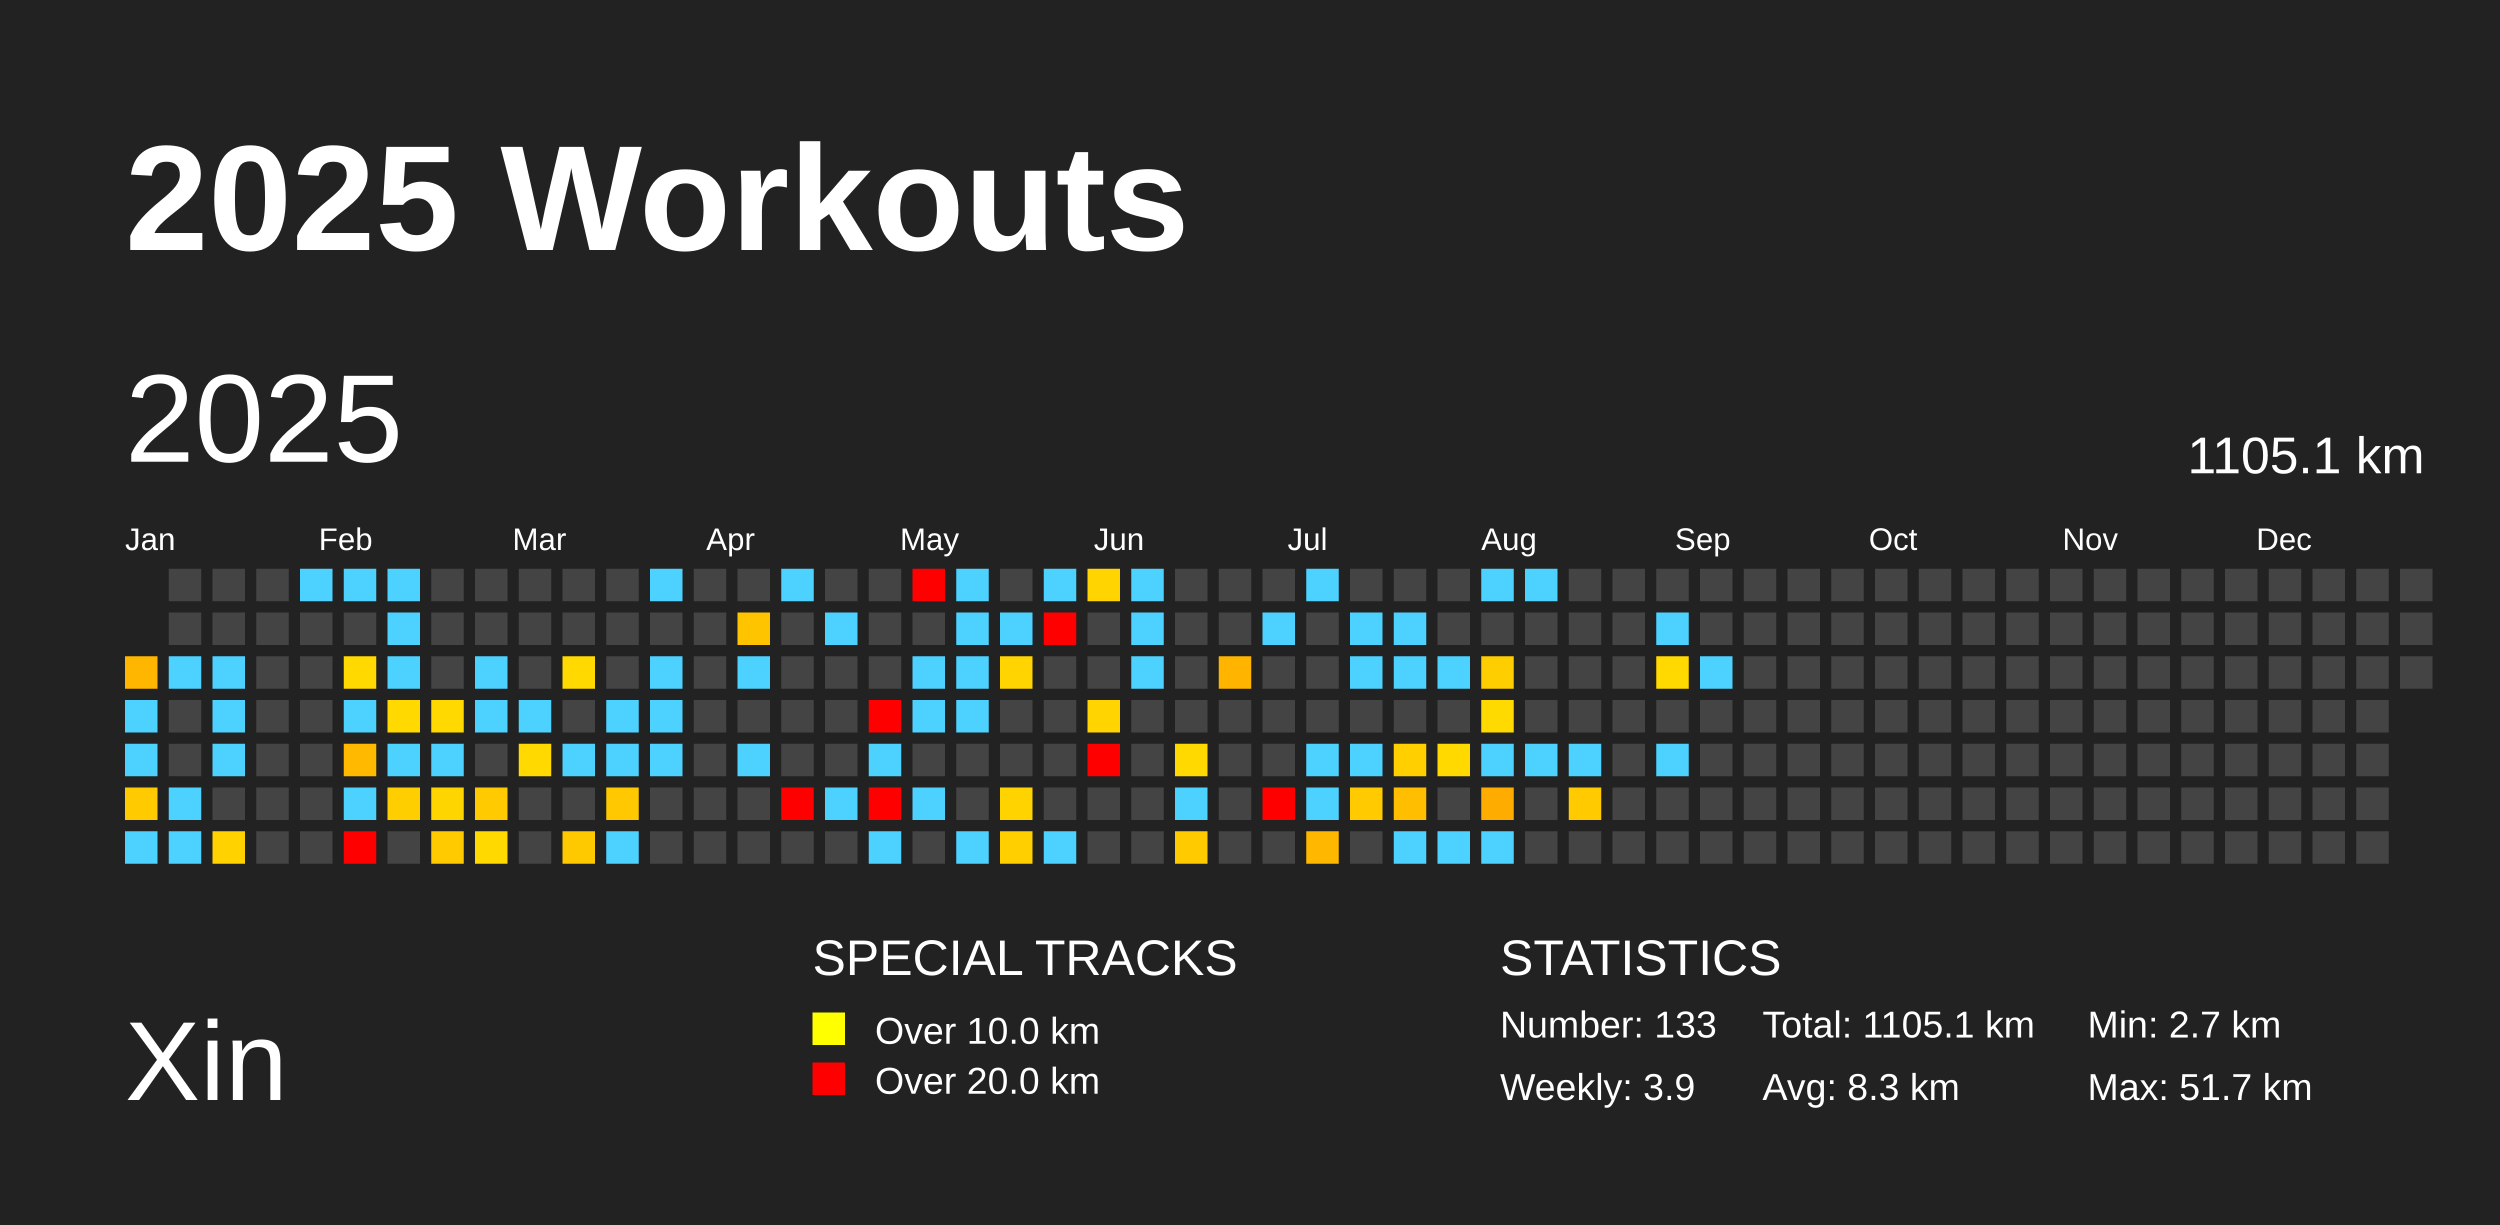
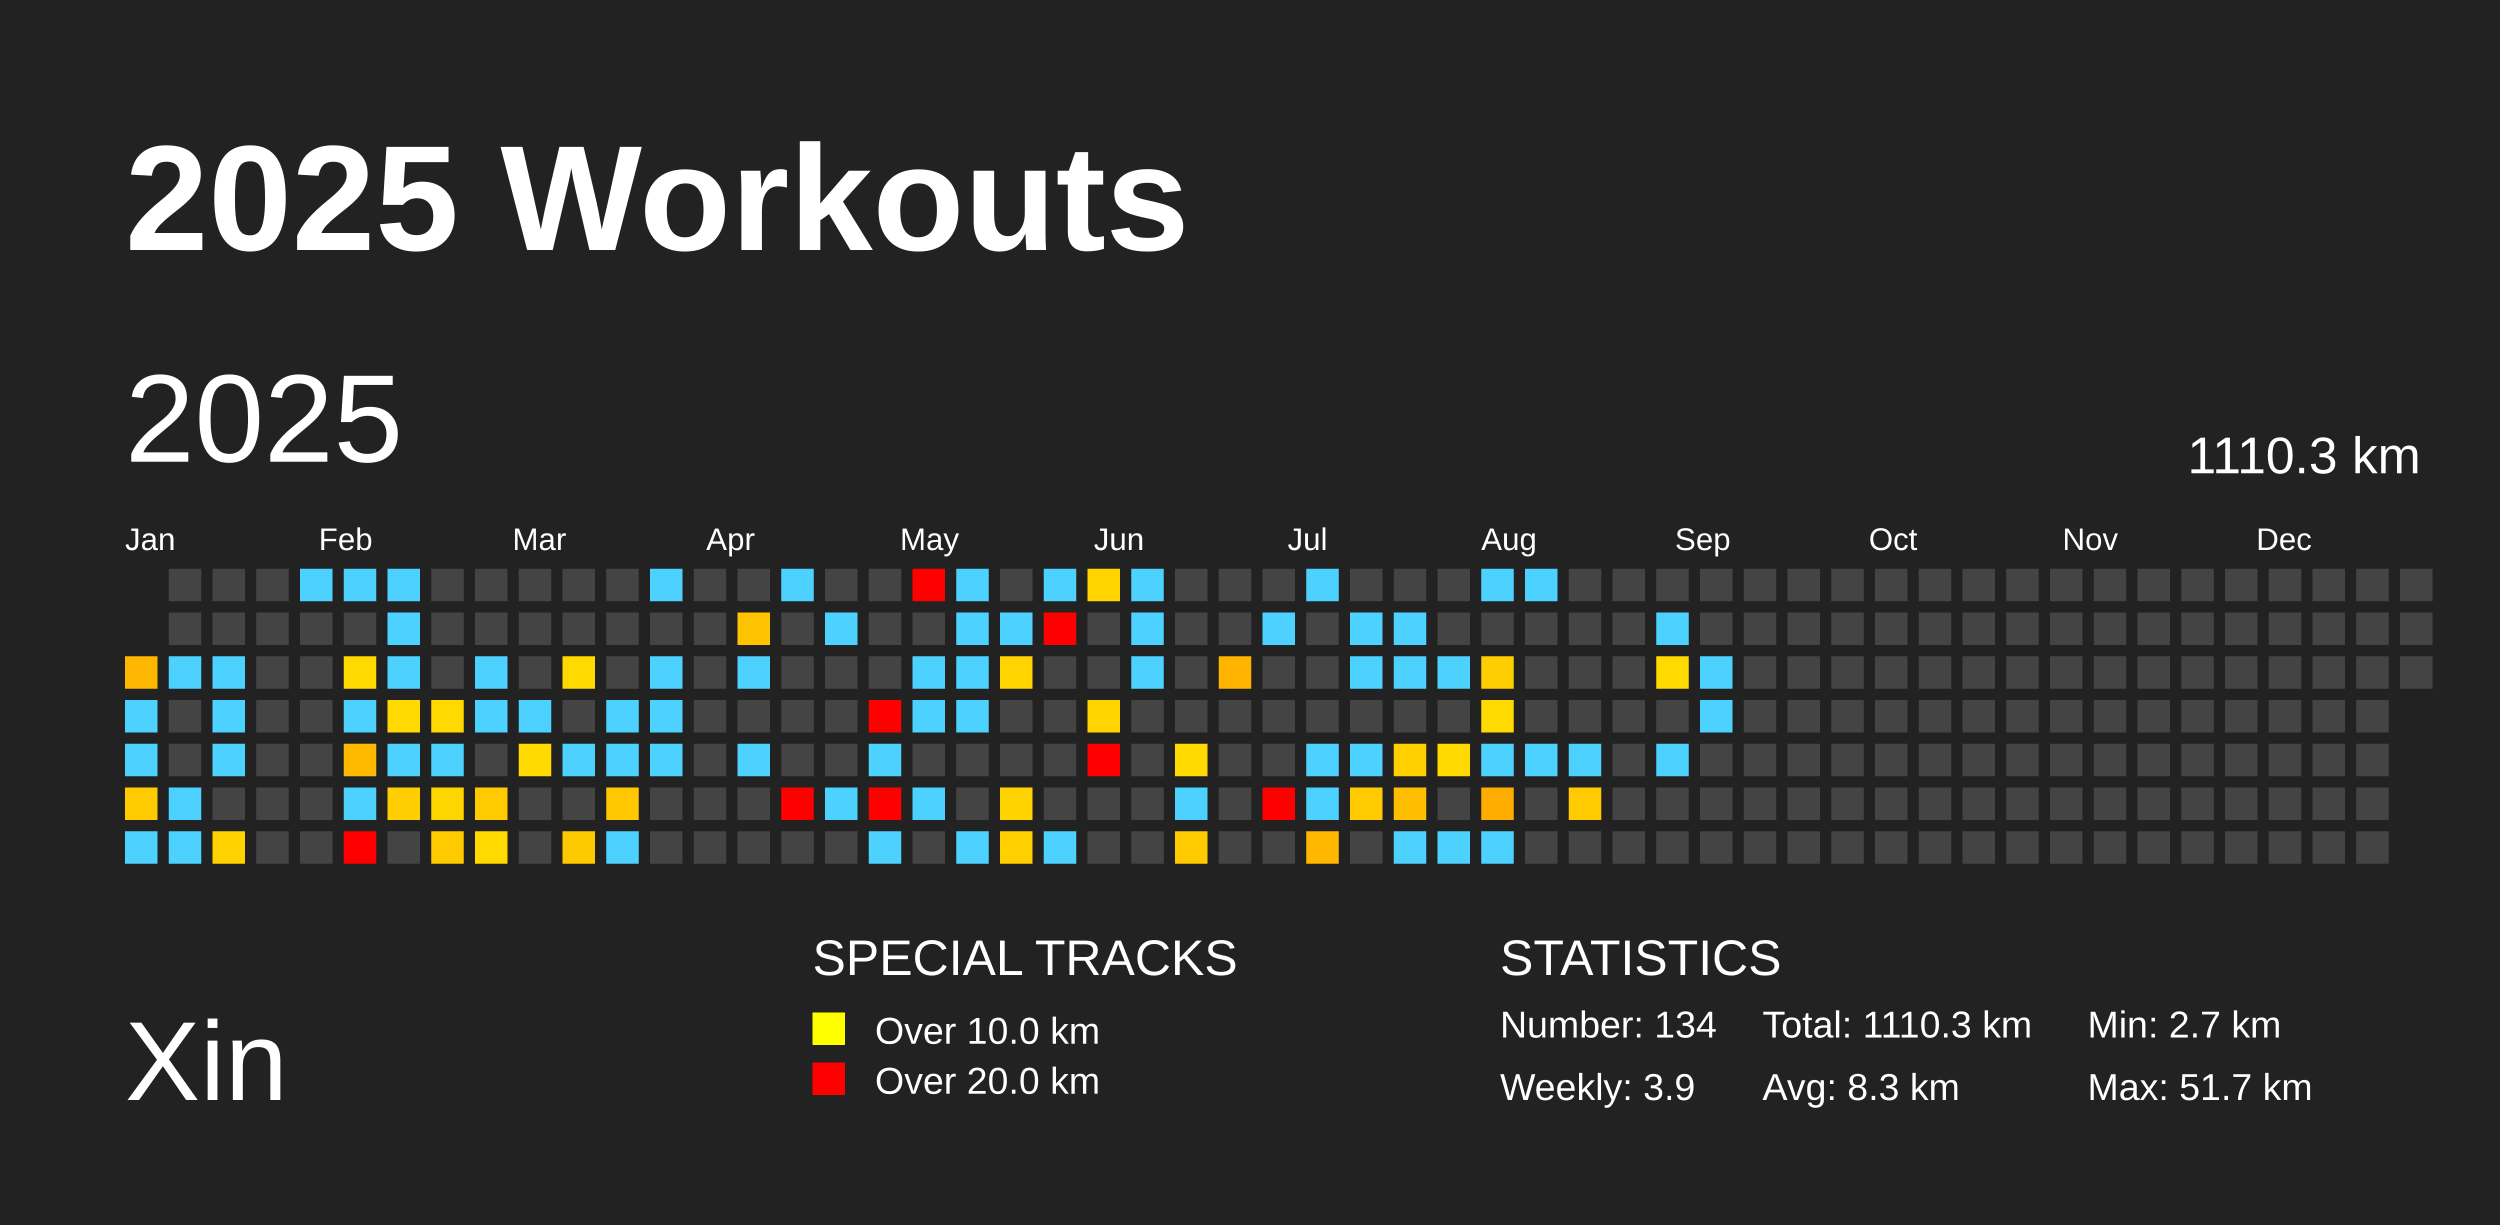
<svg xmlns="http://www.w3.org/2000/svg" baseProfile="full" height="98mm" version="1.1" viewBox="0,0,200,98" width="200mm">
  <defs />
  <rect fill="#222222" height="98" width="200" x="0" y="0" />
  <text fill="#FFFFFF" style="font-size:12px; font-family:Arial; font-weight:bold;" x="10" y="20">2025 Workouts</text>
  <text fill="#FFFFFF" style="font-size:9px; font-family:Arial" x="10" y="88">Xin</text>
  <text fill="#FFFFFF" style="font-size:4px; font-family:Arial" x="65" y="78">SPECIAL TRACKS</text>
  <rect fill="yellow" height="2.6" width="2.6" x="65" y="81" />
  <text fill="#FFFFFF" style="font-size:3px; font-family:Arial" x="70" y="83.5">Over 10.0 km</text>
  <rect fill="red" height="2.6" width="2.6" x="65" y="85" />
  <text fill="#FFFFFF" style="font-size:3px; font-family:Arial" x="70" y="87.5">Over 20.0 km</text>
  <text fill="#FFFFFF" style="font-size:4px; font-family:Arial" x="120" y="78">STATISTICS</text>
-   <text fill="#FFFFFF" style="font-size:3px; font-family:Arial" x="120" y="83">Number: 133</text>
+   <text fill="#FFFFFF" style="font-size:3px; font-family:Arial" x="120" y="83">Number: 134</text>
  <text fill="#FFFFFF" style="font-size:3px; font-family:Arial" x="120" y="88">Weekly: 3.9</text>
-   <text fill="#FFFFFF" style="font-size:3px; font-family:Arial" x="141" y="83">Total: 1105.1 km</text>
+   <text fill="#FFFFFF" style="font-size:3px; font-family:Arial" x="141" y="83">Total: 1110.3 km</text>
  <text fill="#FFFFFF" style="font-size:3px; font-family:Arial" x="141" y="88">Avg: 8.3 km</text>
  <text fill="#FFFFFF" style="font-size:3px; font-family:Arial" x="167" y="83">Min: 2.7 km</text>
  <text fill="#FFFFFF" style="font-size:3px; font-family:Arial" x="167" y="88">Max: 51.7 km</text>
  <text dominant-baseline="hanging" fill="#FFFFFF" style="font-size:10.0px; font-family:Arial;" x="10" y="30">2025</text>
-   <text dominant-baseline="hanging" fill="#FFFFFF" style="font-size:4.125px; font-family:Arial;" x="175" y="35">1105.1 km</text>
+   <text dominant-baseline="hanging" fill="#FFFFFF" style="font-size:4.125px; font-family:Arial;" x="175" y="35">1110.3 km</text>
  <text fill="#FFFFFF" style="font-size:2.5px; font-family:Arial" x="10.0" y="44">Jan</text>
  <text fill="#FFFFFF" style="font-size:2.5px; font-family:Arial" x="25.5" y="44">Feb</text>
  <text fill="#FFFFFF" style="font-size:2.5px; font-family:Arial" x="41.0" y="44">Mar</text>
  <text fill="#FFFFFF" style="font-size:2.5px; font-family:Arial" x="56.5" y="44">Apr</text>
  <text fill="#FFFFFF" style="font-size:2.5px; font-family:Arial" x="72.0" y="44">May</text>
  <text fill="#FFFFFF" style="font-size:2.5px; font-family:Arial" x="87.5" y="44">Jun</text>
  <text fill="#FFFFFF" style="font-size:2.5px; font-family:Arial" x="103.0" y="44">Jul</text>
  <text fill="#FFFFFF" style="font-size:2.5px; font-family:Arial" x="118.5" y="44">Aug</text>
  <text fill="#FFFFFF" style="font-size:2.5px; font-family:Arial" x="134.0" y="44">Sep</text>
  <text fill="#FFFFFF" style="font-size:2.5px; font-family:Arial" x="149.5" y="44">Oct</text>
  <text fill="#FFFFFF" style="font-size:2.5px; font-family:Arial" x="165.0" y="44">Nov</text>
  <text fill="#FFFFFF" style="font-size:2.5px; font-family:Arial" x="180.5" y="44">Dec</text>
  <rect fill="#ffb600" height="2.6" width="2.6" x="10.0" y="52.5" />
  <rect fill="#4dd2ff" height="2.6" width="2.6" x="10.0" y="56.0" />
  <rect fill="#4dd2ff" height="2.6" width="2.6" x="10.0" y="59.5" />
  <rect fill="#ffca00" height="2.6" width="2.6" x="10.0" y="63.0" />
  <rect fill="#4dd2ff" height="2.6" width="2.6" x="10.0" y="66.5" />
  <rect fill="#444444" height="2.6" width="2.6" x="13.5" y="45.5" />
  <rect fill="#444444" height="2.6" width="2.6" x="13.5" y="49.0" />
  <rect fill="#4dd2ff" height="2.6" width="2.6" x="13.5" y="52.5" />
  <rect fill="#444444" height="2.6" width="2.6" x="13.5" y="56.0" />
  <rect fill="#444444" height="2.6" width="2.6" x="13.5" y="59.5" />
  <rect fill="#4dd2ff" height="2.6" width="2.6" x="13.5" y="63.0" />
  <rect fill="#4dd2ff" height="2.6" width="2.6" x="13.5" y="66.5" />
  <rect fill="#444444" height="2.6" width="2.6" x="17.0" y="45.5" />
  <rect fill="#444444" height="2.6" width="2.6" x="17.0" y="49.0" />
  <rect fill="#4dd2ff" height="2.6" width="2.6" x="17.0" y="52.5" />
  <rect fill="#4dd2ff" height="2.6" width="2.6" x="17.0" y="56.0" />
  <rect fill="#4dd2ff" height="2.6" width="2.6" x="17.0" y="59.5" />
  <rect fill="#444444" height="2.6" width="2.6" x="17.0" y="63.0" />
  <rect fill="#ffd200" height="2.6" width="2.6" x="17.0" y="66.5" />
  <rect fill="#444444" height="2.6" width="2.6" x="20.5" y="45.5" />
  <rect fill="#444444" height="2.6" width="2.6" x="20.5" y="49.0" />
  <rect fill="#444444" height="2.6" width="2.6" x="20.5" y="52.5" />
  <rect fill="#444444" height="2.6" width="2.6" x="20.5" y="56.0" />
  <rect fill="#444444" height="2.6" width="2.6" x="20.5" y="59.5" />
  <rect fill="#444444" height="2.6" width="2.6" x="20.5" y="63.0" />
  <rect fill="#444444" height="2.6" width="2.6" x="20.5" y="66.5" />
  <rect fill="#4dd2ff" height="2.6" width="2.6" x="24.0" y="45.5" />
  <rect fill="#444444" height="2.6" width="2.6" x="24.0" y="49.0" />
  <rect fill="#444444" height="2.6" width="2.6" x="24.0" y="52.5" />
  <rect fill="#444444" height="2.6" width="2.6" x="24.0" y="56.0" />
  <rect fill="#444444" height="2.6" width="2.6" x="24.0" y="59.5" />
  <rect fill="#444444" height="2.6" width="2.6" x="24.0" y="63.0" />
  <rect fill="#444444" height="2.6" width="2.6" x="24.0" y="66.5" />
  <rect fill="#4dd2ff" height="2.6" width="2.6" x="27.5" y="45.5" />
  <rect fill="#444444" height="2.6" width="2.6" x="27.5" y="49.0" />
  <rect fill="#ffd900" height="2.6" width="2.6" x="27.5" y="52.5" />
  <rect fill="#4dd2ff" height="2.6" width="2.6" x="27.5" y="56.0" />
  <rect fill="#ffba00" height="2.6" width="2.6" x="27.5" y="59.5" />
  <rect fill="#4dd2ff" height="2.6" width="2.6" x="27.5" y="63.0" />
  <rect fill="red" height="2.6" width="2.6" x="27.5" y="66.5" />
  <rect fill="#4dd2ff" height="2.6" width="2.6" x="31.0" y="45.5" />
  <rect fill="#4dd2ff" height="2.6" width="2.6" x="31.0" y="49.0" />
  <rect fill="#4dd2ff" height="2.6" width="2.6" x="31.0" y="52.5" />
  <rect fill="#ffd900" height="2.6" width="2.6" x="31.0" y="56.0" />
  <rect fill="#4dd2ff" height="2.6" width="2.6" x="31.0" y="59.5" />
  <rect fill="#ffce00" height="2.6" width="2.6" x="31.0" y="63.0" />
  <rect fill="#444444" height="2.6" width="2.6" x="31.0" y="66.5" />
  <rect fill="#444444" height="2.6" width="2.6" x="34.5" y="45.5" />
  <rect fill="#444444" height="2.6" width="2.6" x="34.5" y="49.0" />
  <rect fill="#444444" height="2.6" width="2.6" x="34.5" y="52.5" />
  <rect fill="#ffd900" height="2.6" width="2.6" x="34.5" y="56.0" />
  <rect fill="#4dd2ff" height="2.6" width="2.6" x="34.5" y="59.5" />
  <rect fill="#ffd500" height="2.6" width="2.6" x="34.5" y="63.0" />
  <rect fill="#ffca00" height="2.6" width="2.6" x="34.5" y="66.5" />
  <rect fill="#444444" height="2.6" width="2.6" x="38.0" y="45.5" />
  <rect fill="#444444" height="2.6" width="2.6" x="38.0" y="49.0" />
  <rect fill="#4dd2ff" height="2.6" width="2.6" x="38.0" y="52.5" />
  <rect fill="#4dd2ff" height="2.6" width="2.6" x="38.0" y="56.0" />
  <rect fill="#444444" height="2.6" width="2.6" x="38.0" y="59.5" />
  <rect fill="#ffca00" height="2.6" width="2.6" x="38.0" y="63.0" />
  <rect fill="#ffd900" height="2.6" width="2.6" x="38.0" y="66.5" />
  <rect fill="#444444" height="2.6" width="2.6" x="41.5" y="45.5" />
  <rect fill="#444444" height="2.6" width="2.6" x="41.5" y="49.0" />
  <rect fill="#444444" height="2.6" width="2.6" x="41.5" y="52.5" />
  <rect fill="#4dd2ff" height="2.6" width="2.6" x="41.5" y="56.0" />
  <rect fill="#ffd900" height="2.6" width="2.6" x="41.5" y="59.5" />
  <rect fill="#444444" height="2.6" width="2.6" x="41.5" y="63.0" />
  <rect fill="#444444" height="2.6" width="2.6" x="41.5" y="66.5" />
  <rect fill="#444444" height="2.6" width="2.6" x="45.0" y="45.5" />
  <rect fill="#444444" height="2.6" width="2.6" x="45.0" y="49.0" />
  <rect fill="#ffd900" height="2.6" width="2.6" x="45.0" y="52.5" />
  <rect fill="#444444" height="2.6" width="2.6" x="45.0" y="56.0" />
  <rect fill="#4dd2ff" height="2.6" width="2.6" x="45.0" y="59.5" />
  <rect fill="#444444" height="2.6" width="2.6" x="45.0" y="63.0" />
  <rect fill="#ffc900" height="2.6" width="2.6" x="45.0" y="66.5" />
  <rect fill="#444444" height="2.6" width="2.6" x="48.5" y="45.5" />
  <rect fill="#444444" height="2.6" width="2.6" x="48.5" y="49.0" />
  <rect fill="#444444" height="2.6" width="2.6" x="48.5" y="52.5" />
  <rect fill="#4dd2ff" height="2.6" width="2.6" x="48.5" y="56.0" />
  <rect fill="#4dd2ff" height="2.6" width="2.6" x="48.5" y="59.5" />
  <rect fill="#ffc800" height="2.6" width="2.6" x="48.5" y="63.0" />
  <rect fill="#4dd2ff" height="2.6" width="2.6" x="48.5" y="66.5" />
  <rect fill="#4dd2ff" height="2.6" width="2.6" x="52.0" y="45.5" />
  <rect fill="#444444" height="2.6" width="2.6" x="52.0" y="49.0" />
  <rect fill="#4dd2ff" height="2.6" width="2.6" x="52.0" y="52.5" />
  <rect fill="#4dd2ff" height="2.6" width="2.6" x="52.0" y="56.0" />
  <rect fill="#4dd2ff" height="2.6" width="2.6" x="52.0" y="59.5" />
  <rect fill="#444444" height="2.6" width="2.6" x="52.0" y="63.0" />
  <rect fill="#444444" height="2.6" width="2.6" x="52.0" y="66.5" />
  <rect fill="#444444" height="2.6" width="2.6" x="55.5" y="45.5" />
  <rect fill="#444444" height="2.6" width="2.6" x="55.5" y="49.0" />
  <rect fill="#444444" height="2.6" width="2.6" x="55.5" y="52.5" />
  <rect fill="#444444" height="2.6" width="2.6" x="55.5" y="56.0" />
  <rect fill="#444444" height="2.6" width="2.6" x="55.5" y="59.5" />
  <rect fill="#444444" height="2.6" width="2.6" x="55.5" y="63.0" />
  <rect fill="#444444" height="2.6" width="2.6" x="55.5" y="66.5" />
  <rect fill="#444444" height="2.6" width="2.6" x="59.0" y="45.5" />
  <rect fill="#ffc400" height="2.6" width="2.6" x="59.0" y="49.0" />
  <rect fill="#4dd2ff" height="2.6" width="2.6" x="59.0" y="52.5" />
  <rect fill="#444444" height="2.6" width="2.6" x="59.0" y="56.0" />
  <rect fill="#4dd2ff" height="2.6" width="2.6" x="59.0" y="59.5" />
  <rect fill="#444444" height="2.6" width="2.6" x="59.0" y="63.0" />
  <rect fill="#444444" height="2.6" width="2.6" x="59.0" y="66.5" />
  <rect fill="#4dd2ff" height="2.6" width="2.6" x="62.5" y="45.5" />
  <rect fill="#444444" height="2.6" width="2.6" x="62.5" y="49.0" />
  <rect fill="#444444" height="2.6" width="2.6" x="62.5" y="52.5" />
  <rect fill="#444444" height="2.6" width="2.6" x="62.5" y="56.0" />
  <rect fill="#444444" height="2.6" width="2.6" x="62.5" y="59.5" />
  <rect fill="red" height="2.6" width="2.6" x="62.5" y="63.0" />
  <rect fill="#444444" height="2.6" width="2.6" x="62.5" y="66.5" />
  <rect fill="#444444" height="2.6" width="2.6" x="66.0" y="45.5" />
  <rect fill="#4dd2ff" height="2.6" width="2.6" x="66.0" y="49.0" />
  <rect fill="#444444" height="2.6" width="2.6" x="66.0" y="52.5" />
  <rect fill="#444444" height="2.6" width="2.6" x="66.0" y="56.0" />
  <rect fill="#444444" height="2.6" width="2.6" x="66.0" y="59.5" />
  <rect fill="#4dd2ff" height="2.6" width="2.6" x="66.0" y="63.0" />
  <rect fill="#444444" height="2.6" width="2.6" x="66.0" y="66.5" />
  <rect fill="#444444" height="2.6" width="2.6" x="69.5" y="45.5" />
  <rect fill="#444444" height="2.6" width="2.6" x="69.5" y="49.0" />
  <rect fill="#444444" height="2.6" width="2.6" x="69.5" y="52.5" />
  <rect fill="red" height="2.6" width="2.6" x="69.5" y="56.0" />
  <rect fill="#4dd2ff" height="2.6" width="2.6" x="69.5" y="59.5" />
  <rect fill="red" height="2.6" width="2.6" x="69.5" y="63.0" />
  <rect fill="#4dd2ff" height="2.6" width="2.6" x="69.5" y="66.5" />
  <rect fill="red" height="2.6" width="2.6" x="73.0" y="45.5" />
  <rect fill="#444444" height="2.6" width="2.6" x="73.0" y="49.0" />
  <rect fill="#4dd2ff" height="2.6" width="2.6" x="73.0" y="52.5" />
  <rect fill="#4dd2ff" height="2.6" width="2.6" x="73.0" y="56.0" />
  <rect fill="#444444" height="2.6" width="2.6" x="73.0" y="59.5" />
  <rect fill="#4dd2ff" height="2.6" width="2.6" x="73.0" y="63.0" />
  <rect fill="#444444" height="2.6" width="2.6" x="73.0" y="66.5" />
  <rect fill="#4dd2ff" height="2.6" width="2.6" x="76.5" y="45.5" />
  <rect fill="#4dd2ff" height="2.6" width="2.6" x="76.5" y="49.0" />
  <rect fill="#4dd2ff" height="2.6" width="2.6" x="76.5" y="52.5" />
  <rect fill="#4dd2ff" height="2.6" width="2.6" x="76.5" y="56.0" />
  <rect fill="#444444" height="2.6" width="2.6" x="76.5" y="59.5" />
  <rect fill="#444444" height="2.6" width="2.6" x="76.5" y="63.0" />
  <rect fill="#4dd2ff" height="2.6" width="2.6" x="76.5" y="66.5" />
  <rect fill="#444444" height="2.6" width="2.6" x="80.0" y="45.5" />
  <rect fill="#4dd2ff" height="2.6" width="2.6" x="80.0" y="49.0" />
  <rect fill="#ffd400" height="2.6" width="2.6" x="80.0" y="52.5" />
  <rect fill="#444444" height="2.6" width="2.6" x="80.0" y="56.0" />
  <rect fill="#444444" height="2.6" width="2.6" x="80.0" y="59.5" />
  <rect fill="#ffd300" height="2.6" width="2.6" x="80.0" y="63.0" />
  <rect fill="#ffcf00" height="2.6" width="2.6" x="80.0" y="66.5" />
  <rect fill="#4dd2ff" height="2.6" width="2.6" x="83.5" y="45.5" />
  <rect fill="red" height="2.6" width="2.6" x="83.5" y="49.0" />
  <rect fill="#444444" height="2.6" width="2.6" x="83.5" y="52.5" />
  <rect fill="#444444" height="2.6" width="2.6" x="83.5" y="56.0" />
  <rect fill="#444444" height="2.6" width="2.6" x="83.5" y="59.5" />
  <rect fill="#444444" height="2.6" width="2.6" x="83.5" y="63.0" />
  <rect fill="#4dd2ff" height="2.6" width="2.6" x="83.5" y="66.5" />
  <rect fill="#ffd400" height="2.6" width="2.6" x="87.0" y="45.5" />
  <rect fill="#444444" height="2.6" width="2.6" x="87.0" y="49.0" />
  <rect fill="#444444" height="2.6" width="2.6" x="87.0" y="52.5" />
  <rect fill="#ffd400" height="2.6" width="2.6" x="87.0" y="56.0" />
  <rect fill="red" height="2.6" width="2.6" x="87.0" y="59.5" />
  <rect fill="#444444" height="2.6" width="2.6" x="87.0" y="63.0" />
  <rect fill="#444444" height="2.6" width="2.6" x="87.0" y="66.5" />
  <rect fill="#4dd2ff" height="2.6" width="2.6" x="90.5" y="45.5" />
  <rect fill="#4dd2ff" height="2.6" width="2.6" x="90.5" y="49.0" />
  <rect fill="#4dd2ff" height="2.6" width="2.6" x="90.5" y="52.5" />
  <rect fill="#444444" height="2.6" width="2.6" x="90.5" y="56.0" />
  <rect fill="#444444" height="2.6" width="2.6" x="90.5" y="59.5" />
  <rect fill="#444444" height="2.6" width="2.6" x="90.5" y="63.0" />
  <rect fill="#444444" height="2.6" width="2.6" x="90.5" y="66.5" />
  <rect fill="#444444" height="2.6" width="2.6" x="94.0" y="45.5" />
  <rect fill="#444444" height="2.6" width="2.6" x="94.0" y="49.0" />
  <rect fill="#444444" height="2.6" width="2.6" x="94.0" y="52.5" />
  <rect fill="#444444" height="2.6" width="2.6" x="94.0" y="56.0" />
  <rect fill="#ffd900" height="2.6" width="2.6" x="94.0" y="59.5" />
  <rect fill="#4dd2ff" height="2.6" width="2.6" x="94.0" y="63.0" />
  <rect fill="#ffca00" height="2.6" width="2.6" x="94.0" y="66.5" />
  <rect fill="#444444" height="2.6" width="2.6" x="97.5" y="45.5" />
  <rect fill="#444444" height="2.6" width="2.6" x="97.5" y="49.0" />
  <rect fill="#ffb500" height="2.6" width="2.6" x="97.5" y="52.5" />
  <rect fill="#444444" height="2.6" width="2.6" x="97.5" y="56.0" />
  <rect fill="#444444" height="2.6" width="2.6" x="97.5" y="59.5" />
  <rect fill="#444444" height="2.6" width="2.6" x="97.5" y="63.0" />
  <rect fill="#444444" height="2.6" width="2.6" x="97.5" y="66.5" />
  <rect fill="#444444" height="2.6" width="2.6" x="101.0" y="45.5" />
  <rect fill="#4dd2ff" height="2.6" width="2.6" x="101.0" y="49.0" />
  <rect fill="#444444" height="2.6" width="2.6" x="101.0" y="52.5" />
  <rect fill="#444444" height="2.6" width="2.6" x="101.0" y="56.0" />
  <rect fill="#444444" height="2.6" width="2.6" x="101.0" y="59.5" />
  <rect fill="red" height="2.6" width="2.6" x="101.0" y="63.0" />
  <rect fill="#444444" height="2.6" width="2.6" x="101.0" y="66.5" />
  <rect fill="#4dd2ff" height="2.6" width="2.6" x="104.5" y="45.5" />
  <rect fill="#444444" height="2.6" width="2.6" x="104.5" y="49.0" />
  <rect fill="#444444" height="2.6" width="2.6" x="104.5" y="52.5" />
  <rect fill="#444444" height="2.6" width="2.6" x="104.5" y="56.0" />
  <rect fill="#4dd2ff" height="2.6" width="2.6" x="104.5" y="59.5" />
  <rect fill="#4dd2ff" height="2.6" width="2.6" x="104.5" y="63.0" />
  <rect fill="#ffb700" height="2.6" width="2.6" x="104.5" y="66.5" />
  <rect fill="#444444" height="2.6" width="2.6" x="108.0" y="45.5" />
  <rect fill="#4dd2ff" height="2.6" width="2.6" x="108.0" y="49.0" />
  <rect fill="#4dd2ff" height="2.6" width="2.6" x="108.0" y="52.5" />
  <rect fill="#444444" height="2.6" width="2.6" x="108.0" y="56.0" />
  <rect fill="#4dd2ff" height="2.6" width="2.6" x="108.0" y="59.5" />
  <rect fill="#ffca00" height="2.6" width="2.6" x="108.0" y="63.0" />
  <rect fill="#444444" height="2.6" width="2.6" x="108.0" y="66.5" />
  <rect fill="#444444" height="2.6" width="2.6" x="111.5" y="45.5" />
  <rect fill="#4dd2ff" height="2.6" width="2.6" x="111.5" y="49.0" />
  <rect fill="#4dd2ff" height="2.6" width="2.6" x="111.5" y="52.5" />
  <rect fill="#444444" height="2.6" width="2.6" x="111.5" y="56.0" />
  <rect fill="#ffcf00" height="2.6" width="2.6" x="111.5" y="59.5" />
  <rect fill="#ffbf00" height="2.6" width="2.6" x="111.5" y="63.0" />
  <rect fill="#4dd2ff" height="2.6" width="2.6" x="111.5" y="66.5" />
  <rect fill="#444444" height="2.6" width="2.6" x="115.0" y="45.5" />
  <rect fill="#444444" height="2.6" width="2.6" x="115.0" y="49.0" />
  <rect fill="#4dd2ff" height="2.6" width="2.6" x="115.0" y="52.5" />
  <rect fill="#444444" height="2.6" width="2.6" x="115.0" y="56.0" />
  <rect fill="#ffd900" height="2.6" width="2.6" x="115.0" y="59.5" />
  <rect fill="#444444" height="2.6" width="2.6" x="115.0" y="63.0" />
  <rect fill="#4dd2ff" height="2.6" width="2.6" x="115.0" y="66.5" />
  <rect fill="#4dd2ff" height="2.6" width="2.6" x="118.5" y="45.5" />
  <rect fill="#444444" height="2.6" width="2.6" x="118.5" y="49.0" />
  <rect fill="#ffce00" height="2.6" width="2.6" x="118.5" y="52.5" />
  <rect fill="#ffda00" height="2.6" width="2.6" x="118.5" y="56.0" />
  <rect fill="#4dd2ff" height="2.6" width="2.6" x="118.5" y="59.5" />
  <rect fill="#ffac00" height="2.6" width="2.6" x="118.5" y="63.0" />
  <rect fill="#4dd2ff" height="2.6" width="2.6" x="118.5" y="66.5" />
  <rect fill="#4dd2ff" height="2.6" width="2.6" x="122.0" y="45.5" />
  <rect fill="#444444" height="2.6" width="2.6" x="122.0" y="49.0" />
  <rect fill="#444444" height="2.6" width="2.6" x="122.0" y="52.5" />
  <rect fill="#444444" height="2.6" width="2.6" x="122.0" y="56.0" />
  <rect fill="#4dd2ff" height="2.6" width="2.6" x="122.0" y="59.5" />
  <rect fill="#444444" height="2.6" width="2.6" x="122.0" y="63.0" />
  <rect fill="#444444" height="2.6" width="2.6" x="122.0" y="66.5" />
  <rect fill="#444444" height="2.6" width="2.6" x="125.5" y="45.5" />
  <rect fill="#444444" height="2.6" width="2.6" x="125.5" y="49.0" />
  <rect fill="#444444" height="2.6" width="2.6" x="125.5" y="52.5" />
  <rect fill="#444444" height="2.6" width="2.6" x="125.5" y="56.0" />
  <rect fill="#4dd2ff" height="2.6" width="2.6" x="125.5" y="59.5" />
  <rect fill="#ffca00" height="2.6" width="2.6" x="125.5" y="63.0" />
  <rect fill="#444444" height="2.6" width="2.6" x="125.5" y="66.5" />
  <rect fill="#444444" height="2.6" width="2.6" x="129.0" y="45.5" />
  <rect fill="#444444" height="2.6" width="2.6" x="129.0" y="49.0" />
  <rect fill="#444444" height="2.6" width="2.6" x="129.0" y="52.5" />
  <rect fill="#444444" height="2.6" width="2.6" x="129.0" y="56.0" />
  <rect fill="#444444" height="2.6" width="2.6" x="129.0" y="59.5" />
  <rect fill="#444444" height="2.6" width="2.6" x="129.0" y="63.0" />
  <rect fill="#444444" height="2.6" width="2.6" x="129.0" y="66.5" />
  <rect fill="#444444" height="2.6" width="2.6" x="132.5" y="45.5" />
  <rect fill="#4dd2ff" height="2.6" width="2.6" x="132.5" y="49.0" />
  <rect fill="#ffd900" height="2.6" width="2.6" x="132.5" y="52.5" />
  <rect fill="#444444" height="2.6" width="2.6" x="132.5" y="56.0" />
  <rect fill="#4dd2ff" height="2.6" width="2.6" x="132.5" y="59.5" />
  <rect fill="#444444" height="2.6" width="2.6" x="132.5" y="63.0" />
  <rect fill="#444444" height="2.6" width="2.6" x="132.5" y="66.5" />
  <rect fill="#444444" height="2.6" width="2.6" x="136.0" y="45.5" />
  <rect fill="#444444" height="2.6" width="2.6" x="136.0" y="49.0" />
  <rect fill="#4dd2ff" height="2.6" width="2.6" x="136.0" y="52.5" />
-   <rect fill="#444444" height="2.6" width="2.6" x="136.0" y="56.0" />
+   <rect fill="#4dd2ff" height="2.6" width="2.6" x="136.0" y="56.0" />
  <rect fill="#444444" height="2.6" width="2.6" x="136.0" y="59.5" />
  <rect fill="#444444" height="2.6" width="2.6" x="136.0" y="63.0" />
  <rect fill="#444444" height="2.6" width="2.6" x="136.0" y="66.5" />
  <rect fill="#444444" height="2.6" width="2.6" x="139.5" y="45.5" />
  <rect fill="#444444" height="2.6" width="2.6" x="139.5" y="49.0" />
  <rect fill="#444444" height="2.6" width="2.6" x="139.5" y="52.5" />
  <rect fill="#444444" height="2.6" width="2.6" x="139.5" y="56.0" />
  <rect fill="#444444" height="2.6" width="2.6" x="139.5" y="59.5" />
  <rect fill="#444444" height="2.6" width="2.6" x="139.5" y="63.0" />
  <rect fill="#444444" height="2.6" width="2.6" x="139.5" y="66.5" />
  <rect fill="#444444" height="2.6" width="2.6" x="143.0" y="45.5" />
  <rect fill="#444444" height="2.6" width="2.6" x="143.0" y="49.0" />
  <rect fill="#444444" height="2.6" width="2.6" x="143.0" y="52.5" />
  <rect fill="#444444" height="2.6" width="2.6" x="143.0" y="56.0" />
  <rect fill="#444444" height="2.6" width="2.6" x="143.0" y="59.5" />
  <rect fill="#444444" height="2.6" width="2.6" x="143.0" y="63.0" />
  <rect fill="#444444" height="2.6" width="2.6" x="143.0" y="66.5" />
  <rect fill="#444444" height="2.6" width="2.6" x="146.5" y="45.5" />
  <rect fill="#444444" height="2.6" width="2.6" x="146.5" y="49.0" />
  <rect fill="#444444" height="2.6" width="2.6" x="146.5" y="52.5" />
  <rect fill="#444444" height="2.6" width="2.6" x="146.5" y="56.0" />
  <rect fill="#444444" height="2.6" width="2.6" x="146.5" y="59.5" />
  <rect fill="#444444" height="2.6" width="2.6" x="146.5" y="63.0" />
  <rect fill="#444444" height="2.6" width="2.6" x="146.5" y="66.5" />
  <rect fill="#444444" height="2.6" width="2.6" x="150.0" y="45.5" />
  <rect fill="#444444" height="2.6" width="2.6" x="150.0" y="49.0" />
  <rect fill="#444444" height="2.6" width="2.6" x="150.0" y="52.5" />
  <rect fill="#444444" height="2.6" width="2.6" x="150.0" y="56.0" />
  <rect fill="#444444" height="2.6" width="2.6" x="150.0" y="59.5" />
  <rect fill="#444444" height="2.6" width="2.6" x="150.0" y="63.0" />
  <rect fill="#444444" height="2.6" width="2.6" x="150.0" y="66.5" />
  <rect fill="#444444" height="2.6" width="2.6" x="153.5" y="45.5" />
  <rect fill="#444444" height="2.6" width="2.6" x="153.5" y="49.0" />
  <rect fill="#444444" height="2.6" width="2.6" x="153.5" y="52.5" />
  <rect fill="#444444" height="2.6" width="2.6" x="153.5" y="56.0" />
  <rect fill="#444444" height="2.6" width="2.6" x="153.5" y="59.5" />
  <rect fill="#444444" height="2.6" width="2.6" x="153.5" y="63.0" />
  <rect fill="#444444" height="2.6" width="2.6" x="153.5" y="66.5" />
  <rect fill="#444444" height="2.6" width="2.6" x="157.0" y="45.5" />
  <rect fill="#444444" height="2.6" width="2.6" x="157.0" y="49.0" />
  <rect fill="#444444" height="2.6" width="2.6" x="157.0" y="52.5" />
  <rect fill="#444444" height="2.6" width="2.6" x="157.0" y="56.0" />
  <rect fill="#444444" height="2.6" width="2.6" x="157.0" y="59.5" />
  <rect fill="#444444" height="2.6" width="2.6" x="157.0" y="63.0" />
  <rect fill="#444444" height="2.6" width="2.6" x="157.0" y="66.5" />
  <rect fill="#444444" height="2.6" width="2.6" x="160.5" y="45.5" />
  <rect fill="#444444" height="2.6" width="2.6" x="160.5" y="49.0" />
  <rect fill="#444444" height="2.6" width="2.6" x="160.5" y="52.5" />
  <rect fill="#444444" height="2.6" width="2.6" x="160.5" y="56.0" />
  <rect fill="#444444" height="2.6" width="2.6" x="160.5" y="59.5" />
  <rect fill="#444444" height="2.6" width="2.6" x="160.5" y="63.0" />
  <rect fill="#444444" height="2.6" width="2.6" x="160.5" y="66.5" />
  <rect fill="#444444" height="2.6" width="2.6" x="164.0" y="45.5" />
  <rect fill="#444444" height="2.6" width="2.6" x="164.0" y="49.0" />
  <rect fill="#444444" height="2.6" width="2.6" x="164.0" y="52.5" />
  <rect fill="#444444" height="2.6" width="2.6" x="164.0" y="56.0" />
  <rect fill="#444444" height="2.6" width="2.6" x="164.0" y="59.5" />
  <rect fill="#444444" height="2.6" width="2.6" x="164.0" y="63.0" />
  <rect fill="#444444" height="2.6" width="2.6" x="164.0" y="66.5" />
  <rect fill="#444444" height="2.6" width="2.6" x="167.5" y="45.5" />
  <rect fill="#444444" height="2.6" width="2.6" x="167.5" y="49.0" />
  <rect fill="#444444" height="2.6" width="2.6" x="167.5" y="52.5" />
  <rect fill="#444444" height="2.6" width="2.6" x="167.5" y="56.0" />
  <rect fill="#444444" height="2.6" width="2.6" x="167.5" y="59.5" />
  <rect fill="#444444" height="2.6" width="2.6" x="167.5" y="63.0" />
  <rect fill="#444444" height="2.6" width="2.6" x="167.5" y="66.5" />
  <rect fill="#444444" height="2.6" width="2.6" x="171.0" y="45.5" />
  <rect fill="#444444" height="2.6" width="2.6" x="171.0" y="49.0" />
  <rect fill="#444444" height="2.6" width="2.6" x="171.0" y="52.5" />
  <rect fill="#444444" height="2.6" width="2.6" x="171.0" y="56.0" />
  <rect fill="#444444" height="2.6" width="2.6" x="171.0" y="59.5" />
  <rect fill="#444444" height="2.6" width="2.6" x="171.0" y="63.0" />
  <rect fill="#444444" height="2.6" width="2.6" x="171.0" y="66.5" />
  <rect fill="#444444" height="2.6" width="2.6" x="174.5" y="45.5" />
  <rect fill="#444444" height="2.6" width="2.6" x="174.5" y="49.0" />
  <rect fill="#444444" height="2.6" width="2.6" x="174.5" y="52.5" />
  <rect fill="#444444" height="2.6" width="2.6" x="174.5" y="56.0" />
  <rect fill="#444444" height="2.6" width="2.6" x="174.5" y="59.5" />
  <rect fill="#444444" height="2.6" width="2.6" x="174.5" y="63.0" />
  <rect fill="#444444" height="2.6" width="2.6" x="174.5" y="66.5" />
  <rect fill="#444444" height="2.6" width="2.6" x="178.0" y="45.5" />
  <rect fill="#444444" height="2.6" width="2.6" x="178.0" y="49.0" />
  <rect fill="#444444" height="2.6" width="2.6" x="178.0" y="52.5" />
  <rect fill="#444444" height="2.6" width="2.6" x="178.0" y="56.0" />
  <rect fill="#444444" height="2.6" width="2.6" x="178.0" y="59.5" />
  <rect fill="#444444" height="2.6" width="2.6" x="178.0" y="63.0" />
  <rect fill="#444444" height="2.6" width="2.6" x="178.0" y="66.5" />
  <rect fill="#444444" height="2.6" width="2.6" x="181.5" y="45.5" />
  <rect fill="#444444" height="2.6" width="2.6" x="181.5" y="49.0" />
  <rect fill="#444444" height="2.6" width="2.6" x="181.5" y="52.5" />
  <rect fill="#444444" height="2.6" width="2.6" x="181.5" y="56.0" />
  <rect fill="#444444" height="2.6" width="2.6" x="181.5" y="59.5" />
  <rect fill="#444444" height="2.6" width="2.6" x="181.5" y="63.0" />
  <rect fill="#444444" height="2.6" width="2.6" x="181.5" y="66.5" />
  <rect fill="#444444" height="2.6" width="2.6" x="185.0" y="45.5" />
  <rect fill="#444444" height="2.6" width="2.6" x="185.0" y="49.0" />
  <rect fill="#444444" height="2.6" width="2.6" x="185.0" y="52.5" />
  <rect fill="#444444" height="2.6" width="2.6" x="185.0" y="56.0" />
  <rect fill="#444444" height="2.6" width="2.6" x="185.0" y="59.5" />
  <rect fill="#444444" height="2.6" width="2.6" x="185.0" y="63.0" />
  <rect fill="#444444" height="2.6" width="2.6" x="185.0" y="66.5" />
  <rect fill="#444444" height="2.6" width="2.6" x="188.5" y="45.5" />
  <rect fill="#444444" height="2.6" width="2.6" x="188.5" y="49.0" />
  <rect fill="#444444" height="2.6" width="2.6" x="188.5" y="52.5" />
  <rect fill="#444444" height="2.6" width="2.6" x="188.5" y="56.0" />
  <rect fill="#444444" height="2.6" width="2.6" x="188.5" y="59.5" />
  <rect fill="#444444" height="2.6" width="2.6" x="188.5" y="63.0" />
  <rect fill="#444444" height="2.6" width="2.6" x="188.5" y="66.5" />
  <rect fill="#444444" height="2.6" width="2.6" x="192.0" y="45.5" />
  <rect fill="#444444" height="2.6" width="2.6" x="192.0" y="49.0" />
  <rect fill="#444444" height="2.6" width="2.6" x="192.0" y="52.5" />
</svg>
